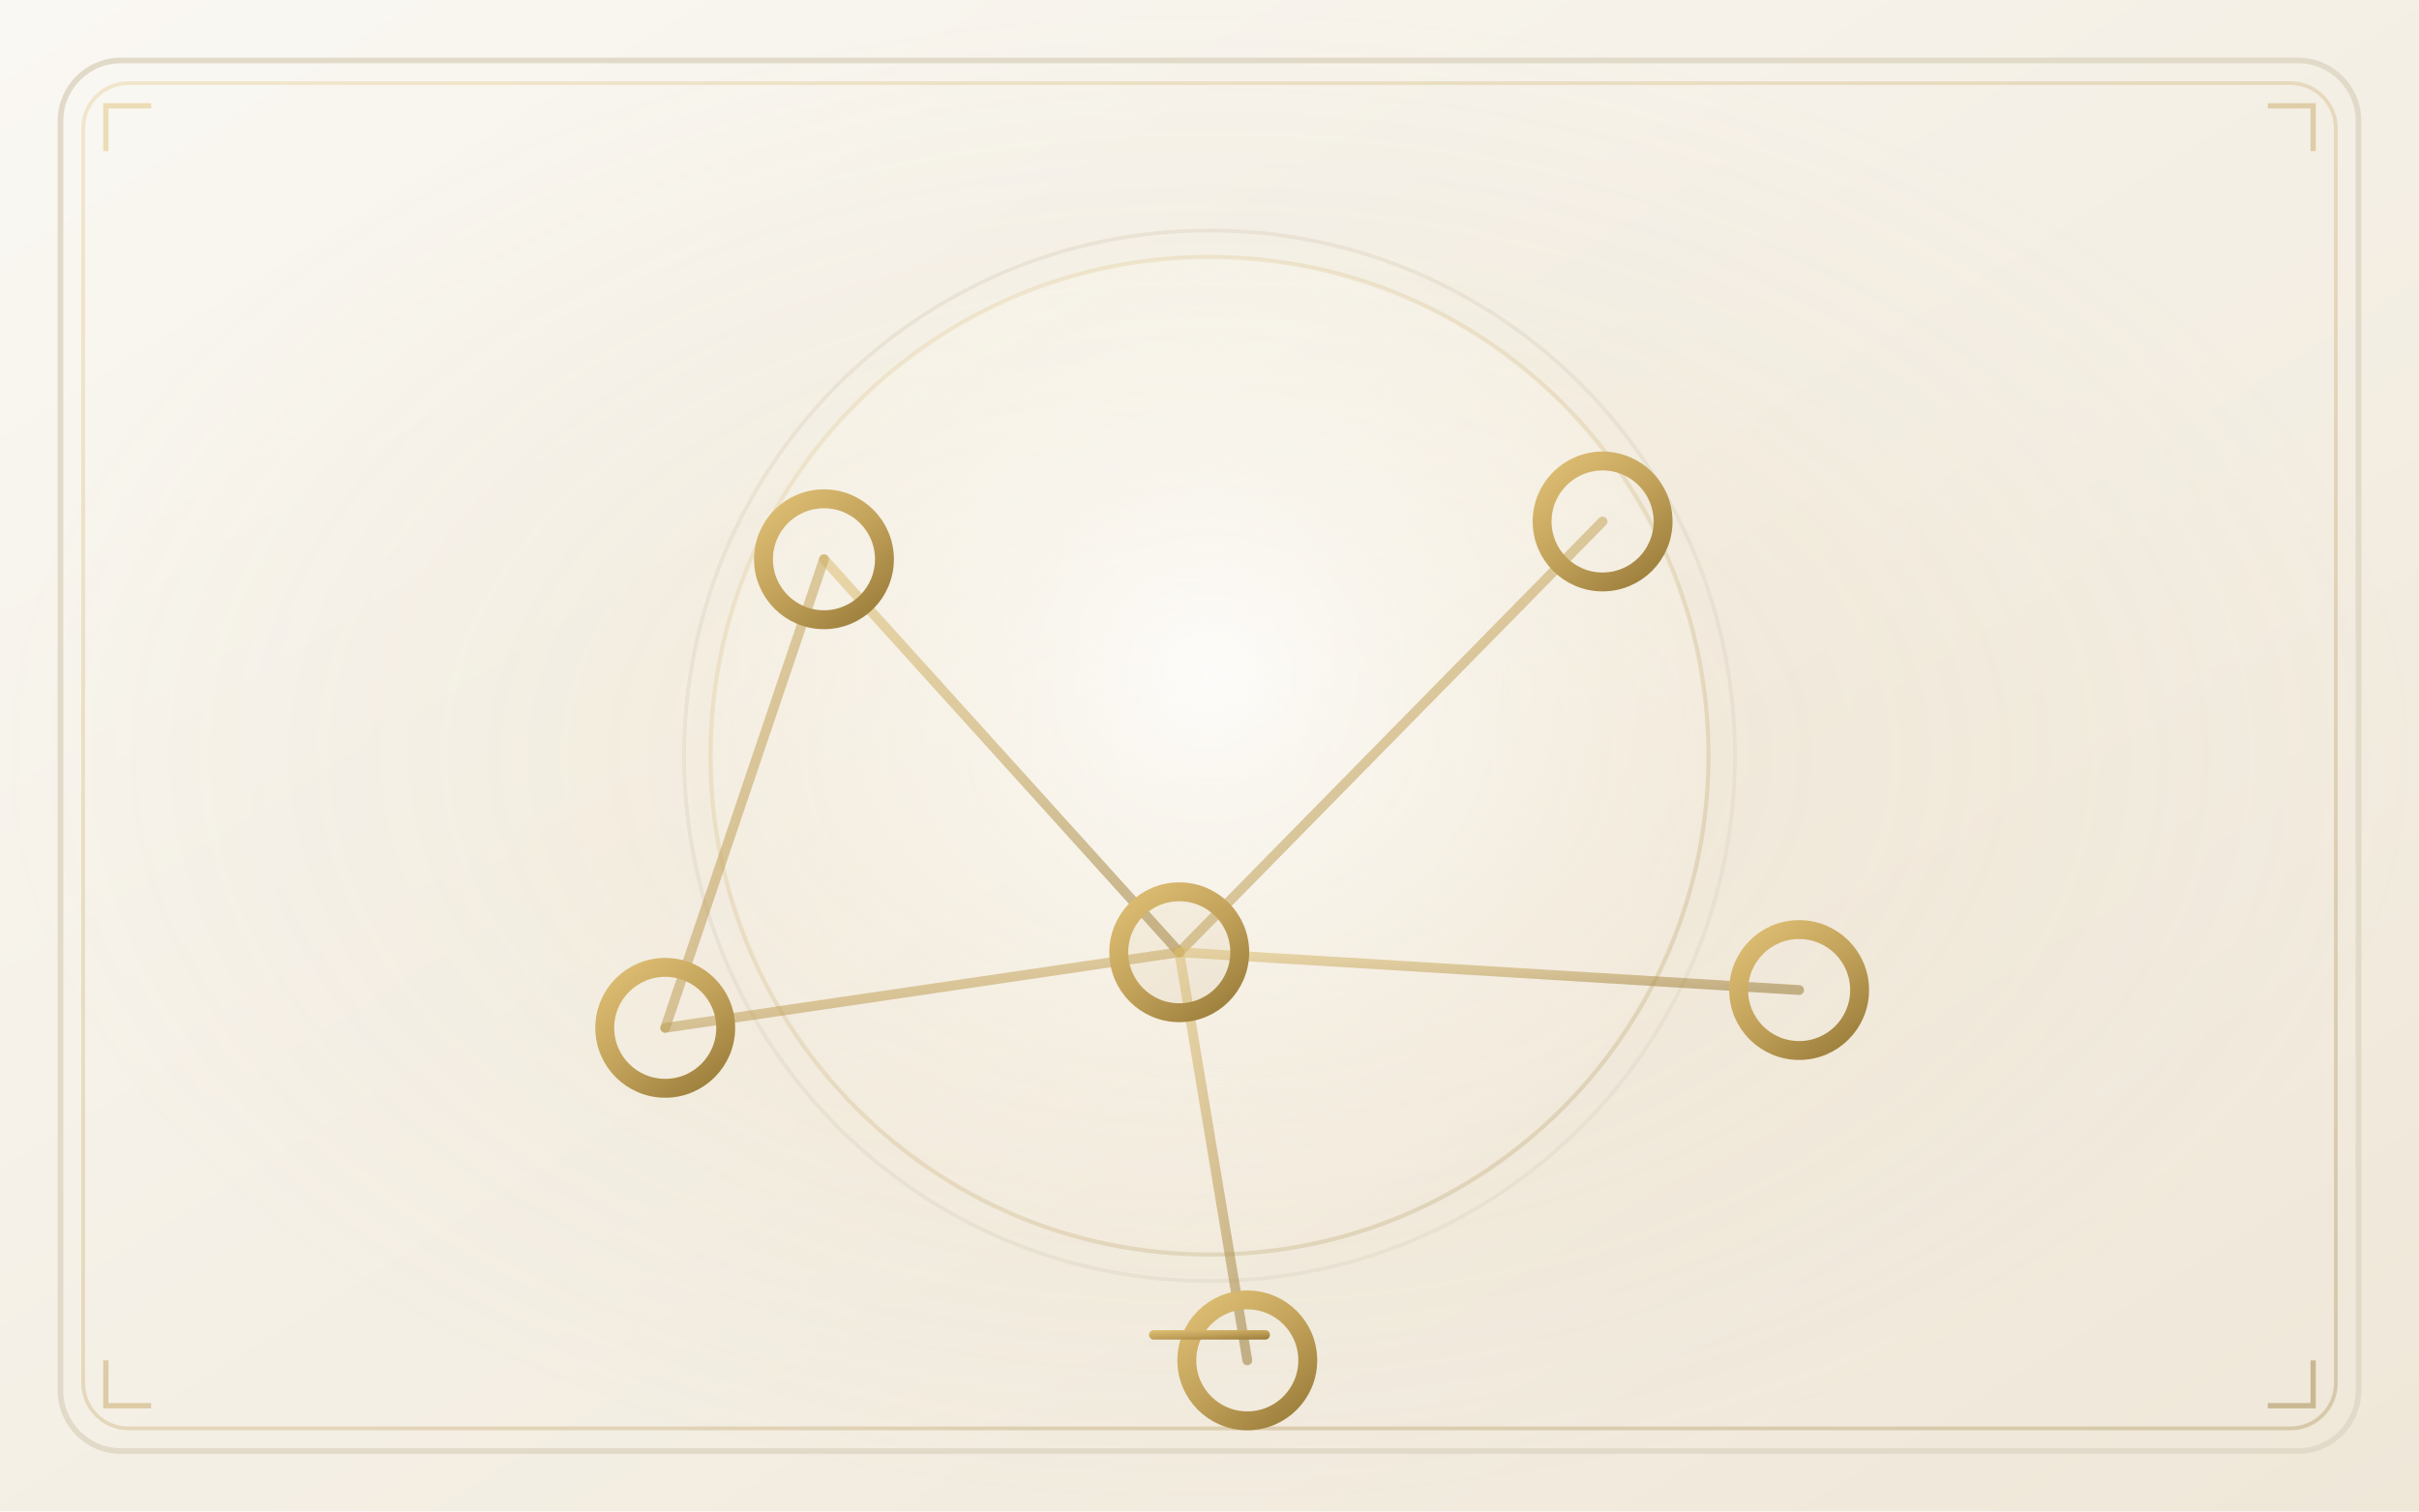
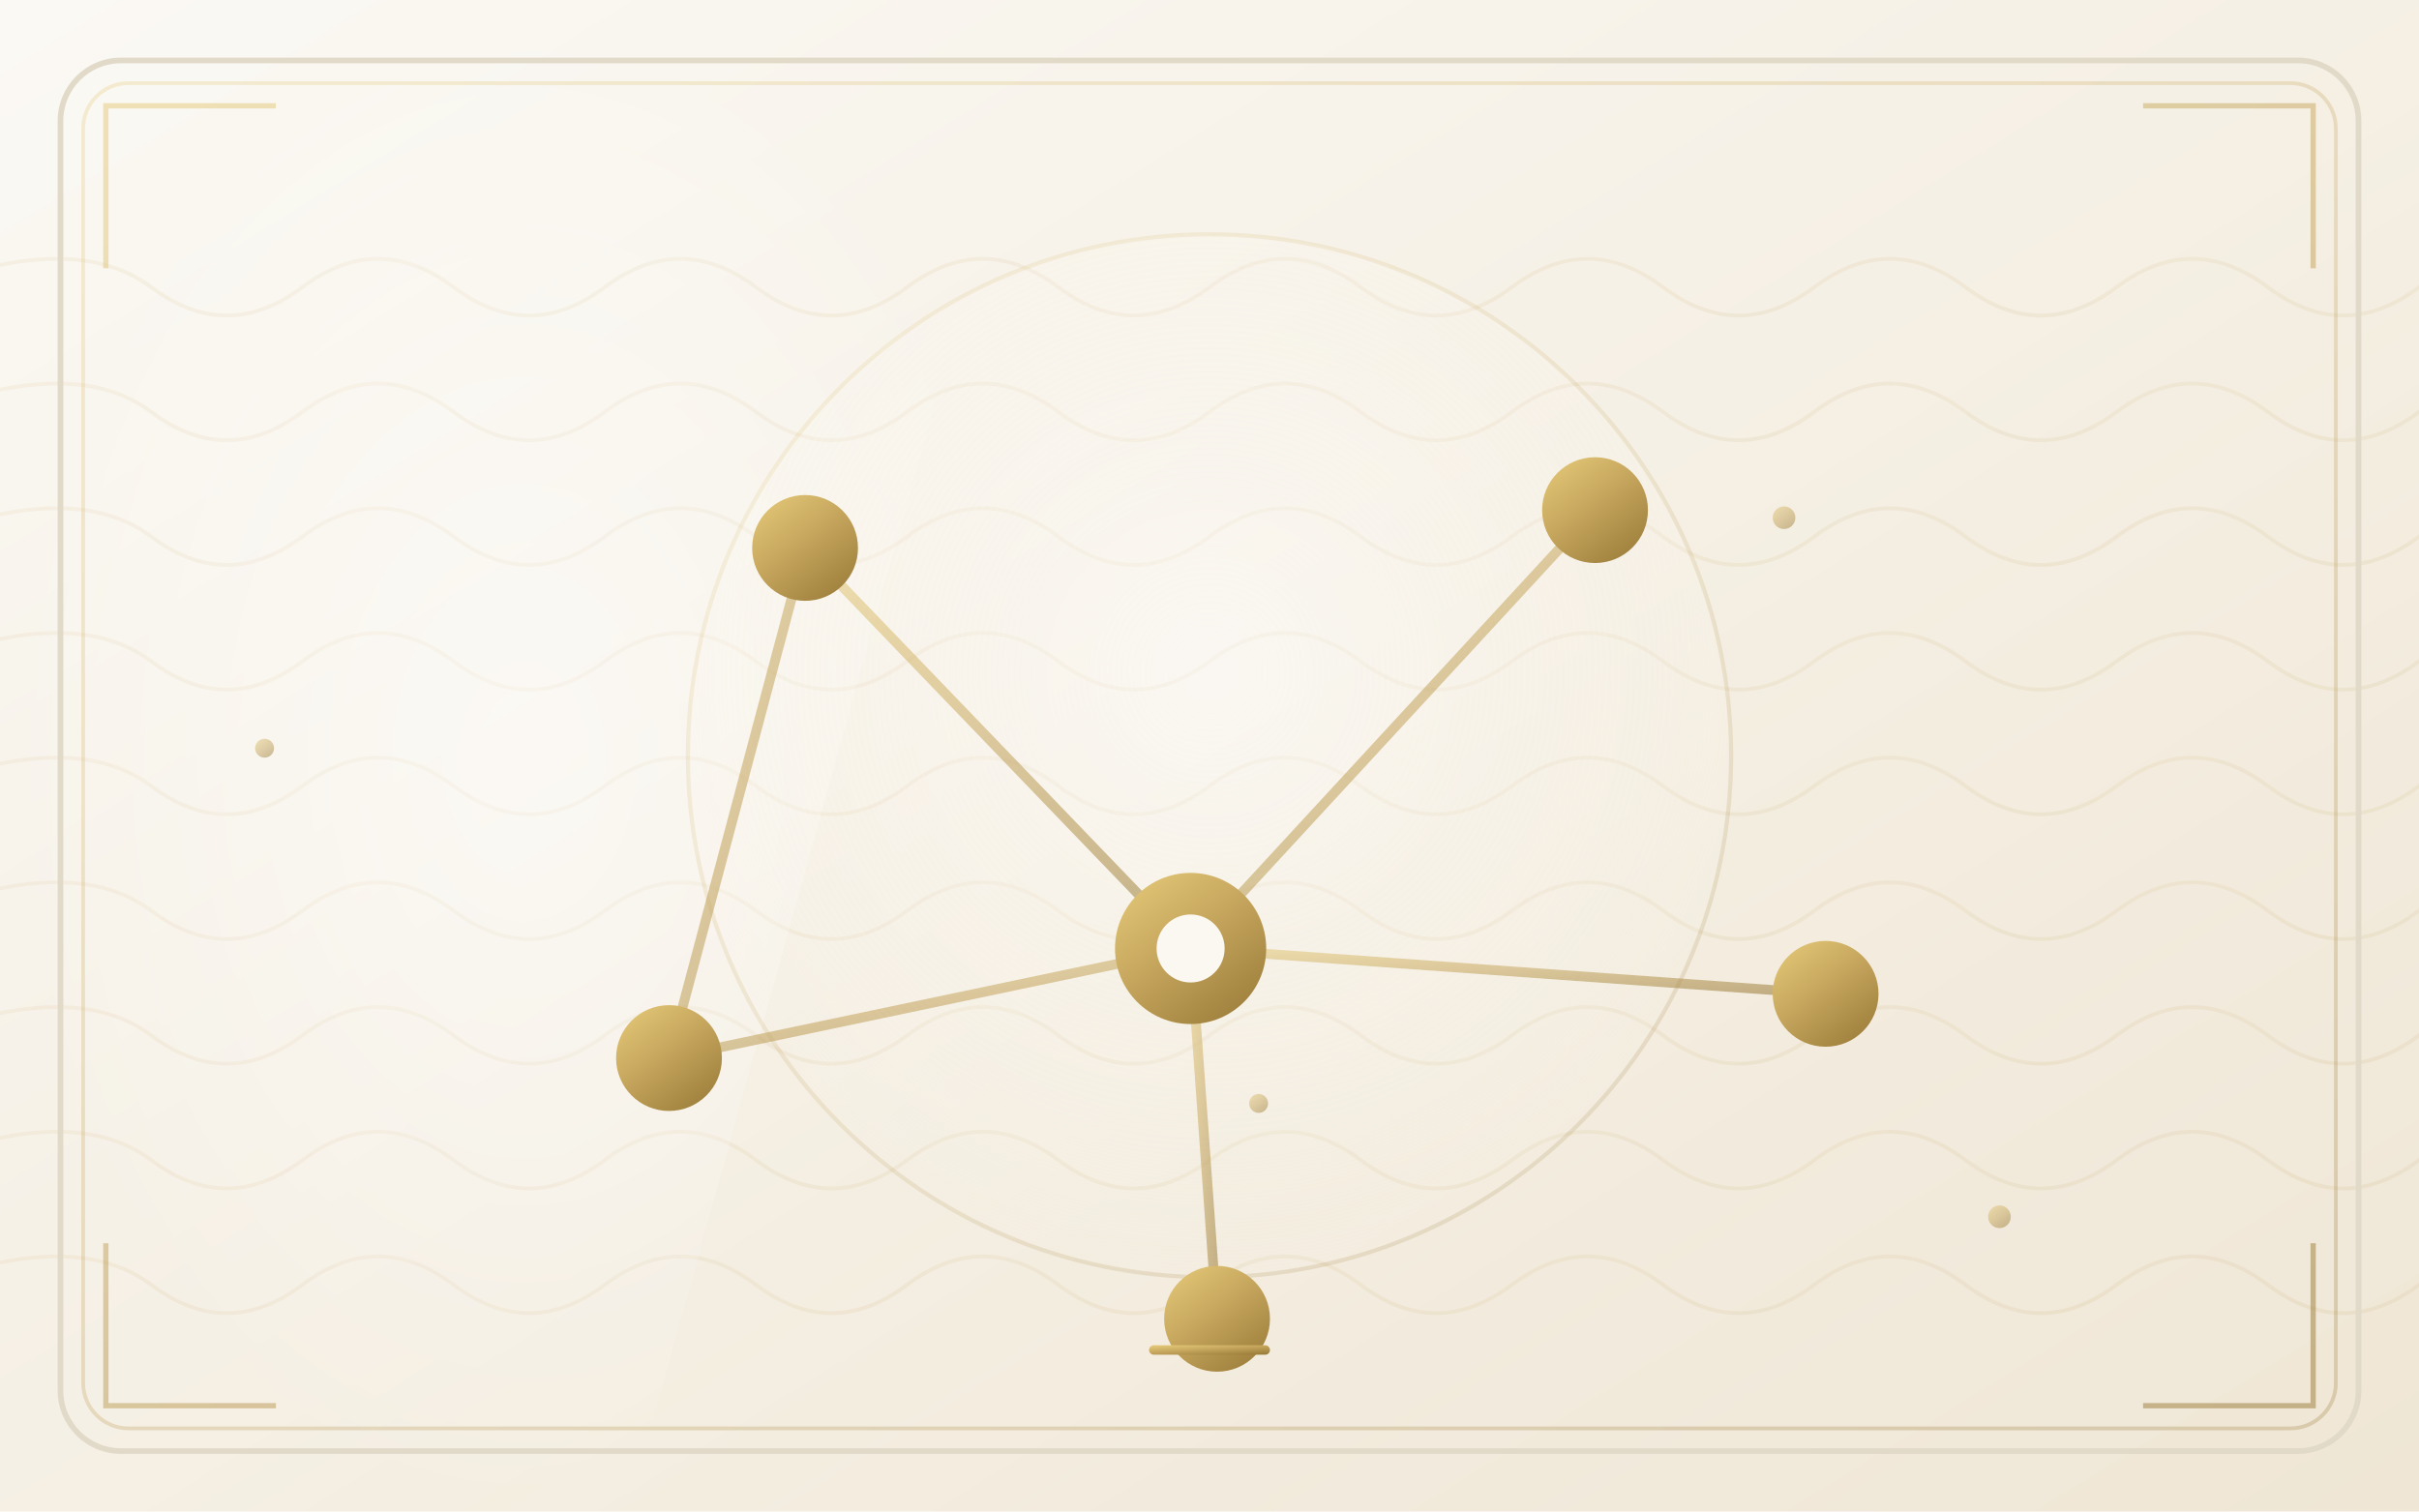
<svg xmlns="http://www.w3.org/2000/svg" viewBox="0 0 640 400" width="640" height="400">
  <defs>
    <linearGradient id="bgg" x1="0" y1="0" x2="1" y2="1">
-       <stop offset="0" stop-color="#faf8f3" />
-       <stop offset="1" stop-color="#efe7d8" />
+       <stop offset="0" stop-color="#fbf9f4" />
+       <stop offset="1" stop-color="#efe6d5" />
    </linearGradient>
-     <linearGradient id="gg" x1="0.1" y1="0" x2="0.9" y2="1">
-       <stop offset="0" stop-color="#dcbd72" />
+     <linearGradient id="gg" x1="0.12" y1="0" x2="0.88" y2="1">
+       <stop offset="0" stop-color="#e3c777" />
      <stop offset="0.5" stop-color="#c2a25a" />
-       <stop offset="1" stop-color="#9c7e3c" />
+       <stop offset="1" stop-color="#9a7c39" />
    </linearGradient>
-     <radialGradient id="glow" cx="0.5" cy="0.5" r="0.5">
-       <stop offset="0" stop-color="#caa968" stop-opacity="0.12" />
-       <stop offset="1" stop-color="#caa968" stop-opacity="0" />
+     <linearGradient id="tg" x1="0" y1="0" x2="1" y2="1">
+       <stop offset="0" stop-color="#c9a45f" />
+       <stop offset="1" stop-color="#b9933f" />
+     </linearGradient>
+     <radialGradient id="duo" cx="0.5" cy="0.5" r="0.5">
+       <stop offset="0" stop-color="#ffffff" stop-opacity="0.5" />
+       <stop offset="1" stop-color="#ffffff" stop-opacity="0" />
    </radialGradient>
-     <radialGradient id="med" cx="0.5" cy="0.42" r="0.6">
-       <stop offset="0" stop-color="#ffffff" stop-opacity="0.85" />
-       <stop offset="0.7" stop-color="#fbf7ee" stop-opacity="0.35" />
+     <radialGradient id="med" cx="0.5" cy="0.42" r="0.62">
+       <stop offset="0" stop-color="#ffffff" stop-opacity="0.5" />
+       <stop offset="0.75" stop-color="#fbf7ee" stop-opacity="0.18" />
      <stop offset="1" stop-color="#fbf7ee" stop-opacity="0" />
    </radialGradient>
  </defs>
  <rect width="640" height="400" fill="url(#bgg)" />
-   <rect width="640" height="400" fill="url(#glow)" />
-   <circle cx="320" cy="200" r="132" fill="url(#med)" />
-   <circle cx="320" cy="200" r="132" fill="none" stroke="url(#gg)" stroke-width="1.1" opacity="0.22" />
-   <circle cx="320" cy="200" r="139" fill="none" stroke="#e2dac9" stroke-width="1" opacity="0.6" />
+   <path d="M-20 76 Q 20 61 40 76 Q 60 91 80 76 Q 100 61 120 76 Q 140 91 160 76 Q 180 61 200 76 Q 220 91 240 76 Q 260 61 280 76 Q 300 91 320 76 Q 340 61 360 76 Q 380 91 400 76 Q 420 61 440 76 Q 460 91 480 76 Q 500 61 520 76 Q 540 91 560 76 Q 580 61 600 76 Q 620 91 640 76 Q 660 61 680 76" fill="none" stroke="url(#tg)" stroke-width="1" opacity="0.10" />
+   <path d="M-20 109 Q 20 94 40 109 Q 60 124 80 109 Q 100 94 120 109 Q 140 124 160 109 Q 180 94 200 109 Q 220 124 240 109 Q 260 94 280 109 Q 300 124 320 109 Q 340 94 360 109 Q 380 124 400 109 Q 420 94 440 109 Q 460 124 480 109 Q 500 94 520 109 Q 540 124 560 109 Q 580 94 600 109 Q 620 124 640 109 Q 660 94 680 109" fill="none" stroke="url(#tg)" stroke-width="1" opacity="0.10" />
+   <path d="M-20 142 Q 20 127 40 142 Q 60 157 80 142 Q 100 127 120 142 Q 140 157 160 142 Q 180 127 200 142 Q 220 157 240 142 Q 260 127 280 142 Q 300 157 320 142 Q 340 127 360 142 Q 380 157 400 142 Q 420 127 440 142 Q 460 157 480 142 Q 500 127 520 142 Q 540 157 560 142 Q 580 127 600 142 Q 620 157 640 142 Q 660 127 680 142" fill="none" stroke="url(#tg)" stroke-width="1" opacity="0.10" />
+   <path d="M-20 175 Q 20 160 40 175 Q 60 190 80 175 Q 100 160 120 175 Q 140 190 160 175 Q 180 160 200 175 Q 220 190 240 175 Q 260 160 280 175 Q 300 190 320 175 Q 340 160 360 175 Q 380 190 400 175 Q 420 160 440 175 Q 460 190 480 175 Q 500 160 520 175 Q 540 190 560 175 Q 580 160 600 175 Q 620 190 640 175 Q 660 160 680 175" fill="none" stroke="url(#tg)" stroke-width="1" opacity="0.10" />
+   <path d="M-20 208 Q 20 193 40 208 Q 60 223 80 208 Q 100 193 120 208 Q 140 223 160 208 Q 180 193 200 208 Q 220 223 240 208 Q 260 193 280 208 Q 300 223 320 208 Q 340 193 360 208 Q 380 223 400 208 Q 420 193 440 208 Q 460 223 480 208 Q 500 193 520 208 Q 540 223 560 208 Q 580 193 600 208 Q 620 223 640 208 Q 660 193 680 208" fill="none" stroke="url(#tg)" stroke-width="1" opacity="0.10" />
+   <path d="M-20 241 Q 20 226 40 241 Q 60 256 80 241 Q 100 226 120 241 Q 140 256 160 241 Q 180 226 200 241 Q 220 256 240 241 Q 260 226 280 241 Q 300 256 320 241 Q 340 226 360 241 Q 380 256 400 241 Q 420 226 440 241 Q 460 256 480 241 Q 500 226 520 241 Q 540 256 560 241 Q 580 226 600 241 Q 620 256 640 241 Q 660 226 680 241" fill="none" stroke="url(#tg)" stroke-width="1" opacity="0.10" />
+   <path d="M-20 274 Q 20 259 40 274 Q 60 289 80 274 Q 100 259 120 274 Q 140 289 160 274 Q 180 259 200 274 Q 220 289 240 274 Q 260 259 280 274 Q 300 289 320 274 Q 340 259 360 274 Q 380 289 400 274 Q 420 259 440 274 Q 460 289 480 274 Q 500 259 520 274 Q 540 289 560 274 Q 580 259 600 274 Q 620 289 640 274 Q 660 259 680 274" fill="none" stroke="url(#tg)" stroke-width="1" opacity="0.10" />
+   <path d="M-20 307 Q 20 292 40 307 Q 60 322 80 307 Q 100 292 120 307 Q 140 322 160 307 Q 180 292 200 307 Q 220 322 240 307 Q 260 292 280 307 Q 300 322 320 307 Q 340 292 360 307 Q 380 322 400 307 Q 420 292 440 307 Q 460 322 480 307 Q 500 292 520 307 Q 540 322 560 307 Q 580 292 600 307 Q 620 322 640 307 Q 660 292 680 307" fill="none" stroke="url(#tg)" stroke-width="1" opacity="0.10" />
+   <path d="M-20 340 Q 20 325 40 340 Q 60 355 80 340 Q 100 325 120 340 Q 140 355 160 340 Q 180 325 200 340 Q 220 355 240 340 Q 260 325 280 340 Q 300 355 320 340 Q 340 325 360 340 Q 380 355 400 340 Q 420 325 440 340 Q 460 355 480 340 Q 500 325 520 340 Q 540 355 560 340 Q 580 325 600 340 Q 620 355 640 340 Q 660 325 680 340" fill="none" stroke="url(#tg)" stroke-width="1" opacity="0.10" />
+   <path d="M0 0 H277 L166 400 H0 Z" fill="url(#duo)" />
+   <circle cx="320" cy="200" r="138" fill="url(#med)" />
+   <circle cx="320" cy="200" r="138" fill="none" stroke="url(#gg)" stroke-width="1.1" opacity="0.18" />
+   <g>
+     <line x1="213" y1="145" x2="315" y2="251" stroke="url(#gg)" stroke-width="2.6" opacity="0.55" />
+     <line x1="422" y1="135" x2="315" y2="251" stroke="url(#gg)" stroke-width="2.6" opacity="0.55" />
+     <line x1="315" y1="251" x2="483" y2="263" stroke="url(#gg)" stroke-width="2.6" opacity="0.55" />
+     <line x1="315" y1="251" x2="177" y2="280" stroke="url(#gg)" stroke-width="2.6" opacity="0.55" />
+     <line x1="213" y1="145" x2="177" y2="280" stroke="url(#gg)" stroke-width="2.6" opacity="0.55" />
+     <line x1="315" y1="251" x2="322" y2="349" stroke="url(#gg)" stroke-width="2.6" opacity="0.55" />
+     <circle cx="213" cy="145" r="14" fill="url(#gg)" />
+     <circle cx="422" cy="135" r="14" fill="url(#gg)" />
+     <circle cx="315" cy="251" r="20" fill="url(#gg)" />
+     <circle cx="315" cy="251" r="9" fill="#fbf8f1" />
+     <circle cx="483" cy="263" r="14" fill="url(#gg)" />
+     <circle cx="177" cy="280" r="14" fill="url(#gg)" />
+     <circle cx="322" cy="349" r="14" fill="url(#gg)" />
+   </g>
+   <circle cx="472" cy="137" r="3" fill="url(#gg)" opacity="0.5" />
+   <circle cx="70" cy="198" r="2.5" fill="url(#gg)" opacity="0.5" />
+   <circle cx="333" cy="292" r="2.5" fill="url(#gg)" opacity="0.5" />
+   <circle cx="529" cy="322" r="3" fill="url(#gg)" opacity="0.5" />
  <rect x="16" y="16" width="608" height="368" fill="none" stroke="#e2dac9" stroke-width="1.5" rx="16" />
-   <rect x="22" y="22" width="596" height="356" fill="none" stroke="url(#gg)" stroke-width="1" rx="12" opacity="0.3" />
-   <path d="M28 40 V28 H40 M600 28 H612 V40 M612 360 V372 H600 M40 372 H28 V360" fill="none" stroke="url(#gg)" stroke-width="1.4" opacity="0.45" />
-   <g>
-     <line x1="218" y1="148" x2="312" y2="252" stroke="url(#gg)" fill="none" stroke-width="2.6" stroke-linecap="round" stroke-linejoin="round" opacity="0.55" />
-     <line x1="424" y1="138" x2="312" y2="252" stroke="url(#gg)" fill="none" stroke-width="2.6" stroke-linecap="round" stroke-linejoin="round" opacity="0.55" />
-     <line x1="312" y1="252" x2="476" y2="262" stroke="url(#gg)" fill="none" stroke-width="2.6" stroke-linecap="round" stroke-linejoin="round" opacity="0.55" />
-     <line x1="312" y1="252" x2="176" y2="272" stroke="url(#gg)" fill="none" stroke-width="2.6" stroke-linecap="round" stroke-linejoin="round" opacity="0.55" />
-     <line x1="218" y1="148" x2="176" y2="272" stroke="url(#gg)" fill="none" stroke-width="2.6" stroke-linecap="round" stroke-linejoin="round" opacity="0.55" />
-     <line x1="312" y1="252" x2="330" y2="360" stroke="url(#gg)" fill="none" stroke-width="2.6" stroke-linecap="round" stroke-linejoin="round" opacity="0.55" />
-     <circle cx="218" cy="148" r="16" stroke="url(#gg)" fill="none" stroke-width="5" stroke-linecap="round" stroke-linejoin="round" />
-     <circle cx="424" cy="138" r="16" stroke="url(#gg)" fill="none" stroke-width="5" stroke-linecap="round" stroke-linejoin="round" />
-     <circle cx="312" cy="252" r="16" stroke="url(#gg)" fill="none" stroke-width="5" stroke-linecap="round" stroke-linejoin="round" />
-     <circle cx="312" cy="252" r="16" fill="url(#gg)" opacity="0.1" />
-     <circle cx="476" cy="262" r="16" stroke="url(#gg)" fill="none" stroke-width="5" stroke-linecap="round" stroke-linejoin="round" />
-     <circle cx="176" cy="272" r="16" stroke="url(#gg)" fill="none" stroke-width="5" stroke-linecap="round" stroke-linejoin="round" />
-     <circle cx="330" cy="360" r="16" stroke="url(#gg)" fill="none" stroke-width="5" stroke-linecap="round" stroke-linejoin="round" />
-   </g>
-   <rect x="304" y="352" width="32" height="2.5" rx="1.25" fill="url(#gg)" />
+   <rect x="22" y="22" width="596" height="356" fill="none" stroke="url(#gg)" stroke-width="1" rx="12" opacity="0.28" />
+   <path d="M28 71 V28 H73 M567 28 H612 V71 M612 329 V372 H567 M73 372 H28 V329" fill="none" stroke="url(#gg)" stroke-width="1.4" opacity="0.5" />
+   <rect x="304" y="356" width="32" height="2.5" rx="1.25" fill="url(#gg)" />
</svg>
